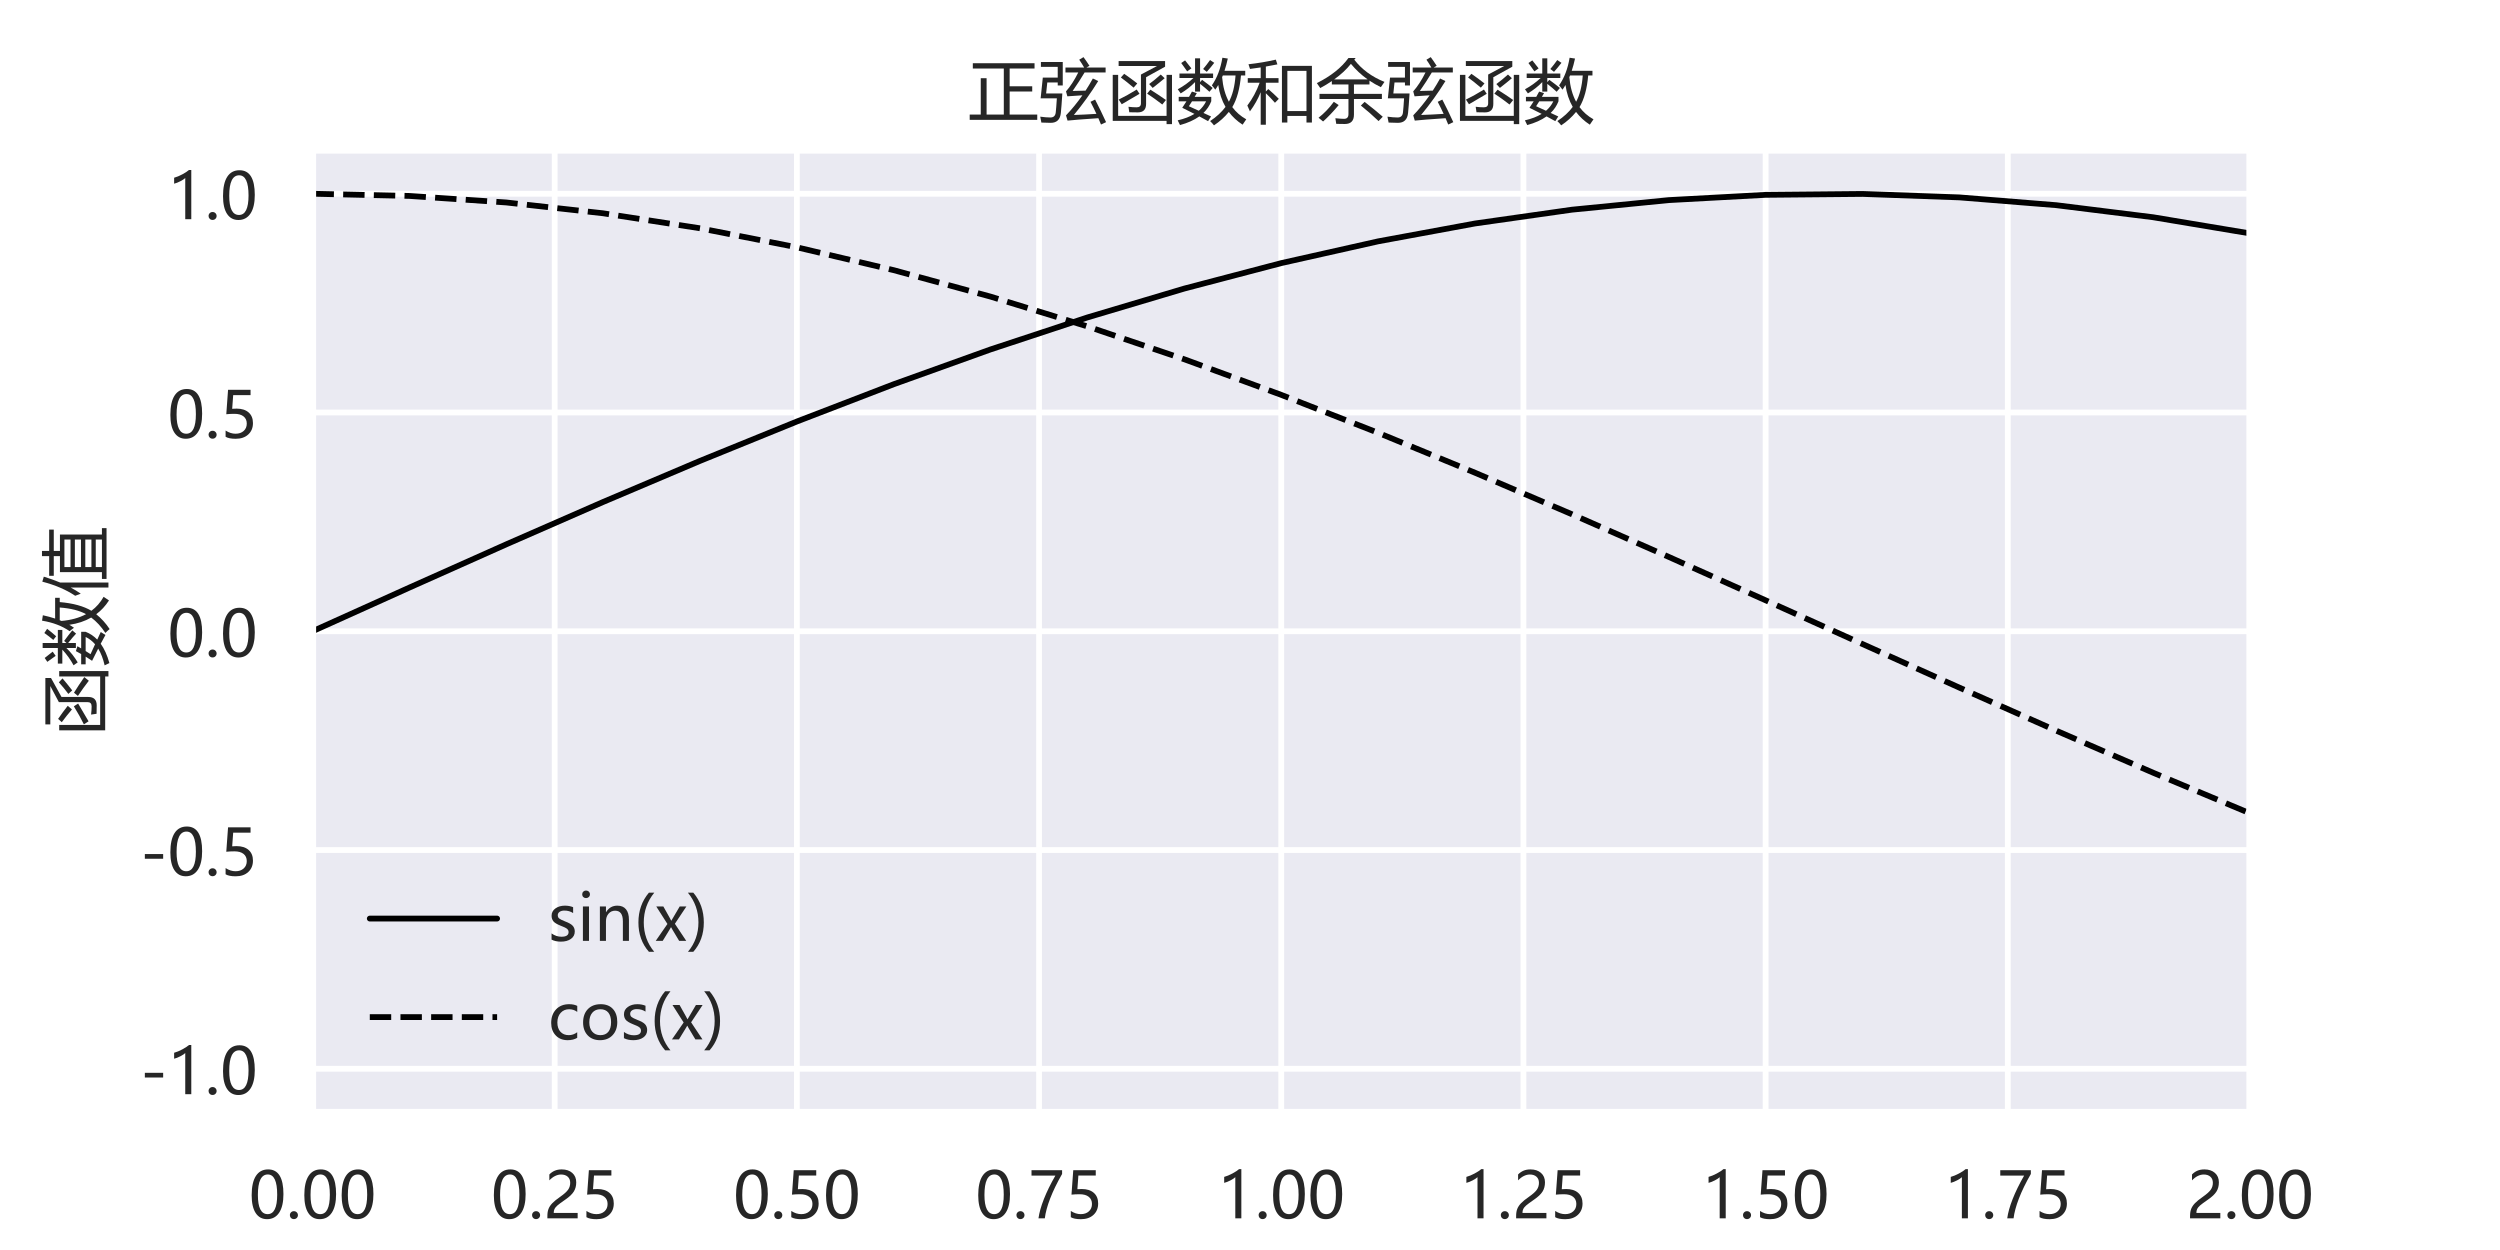
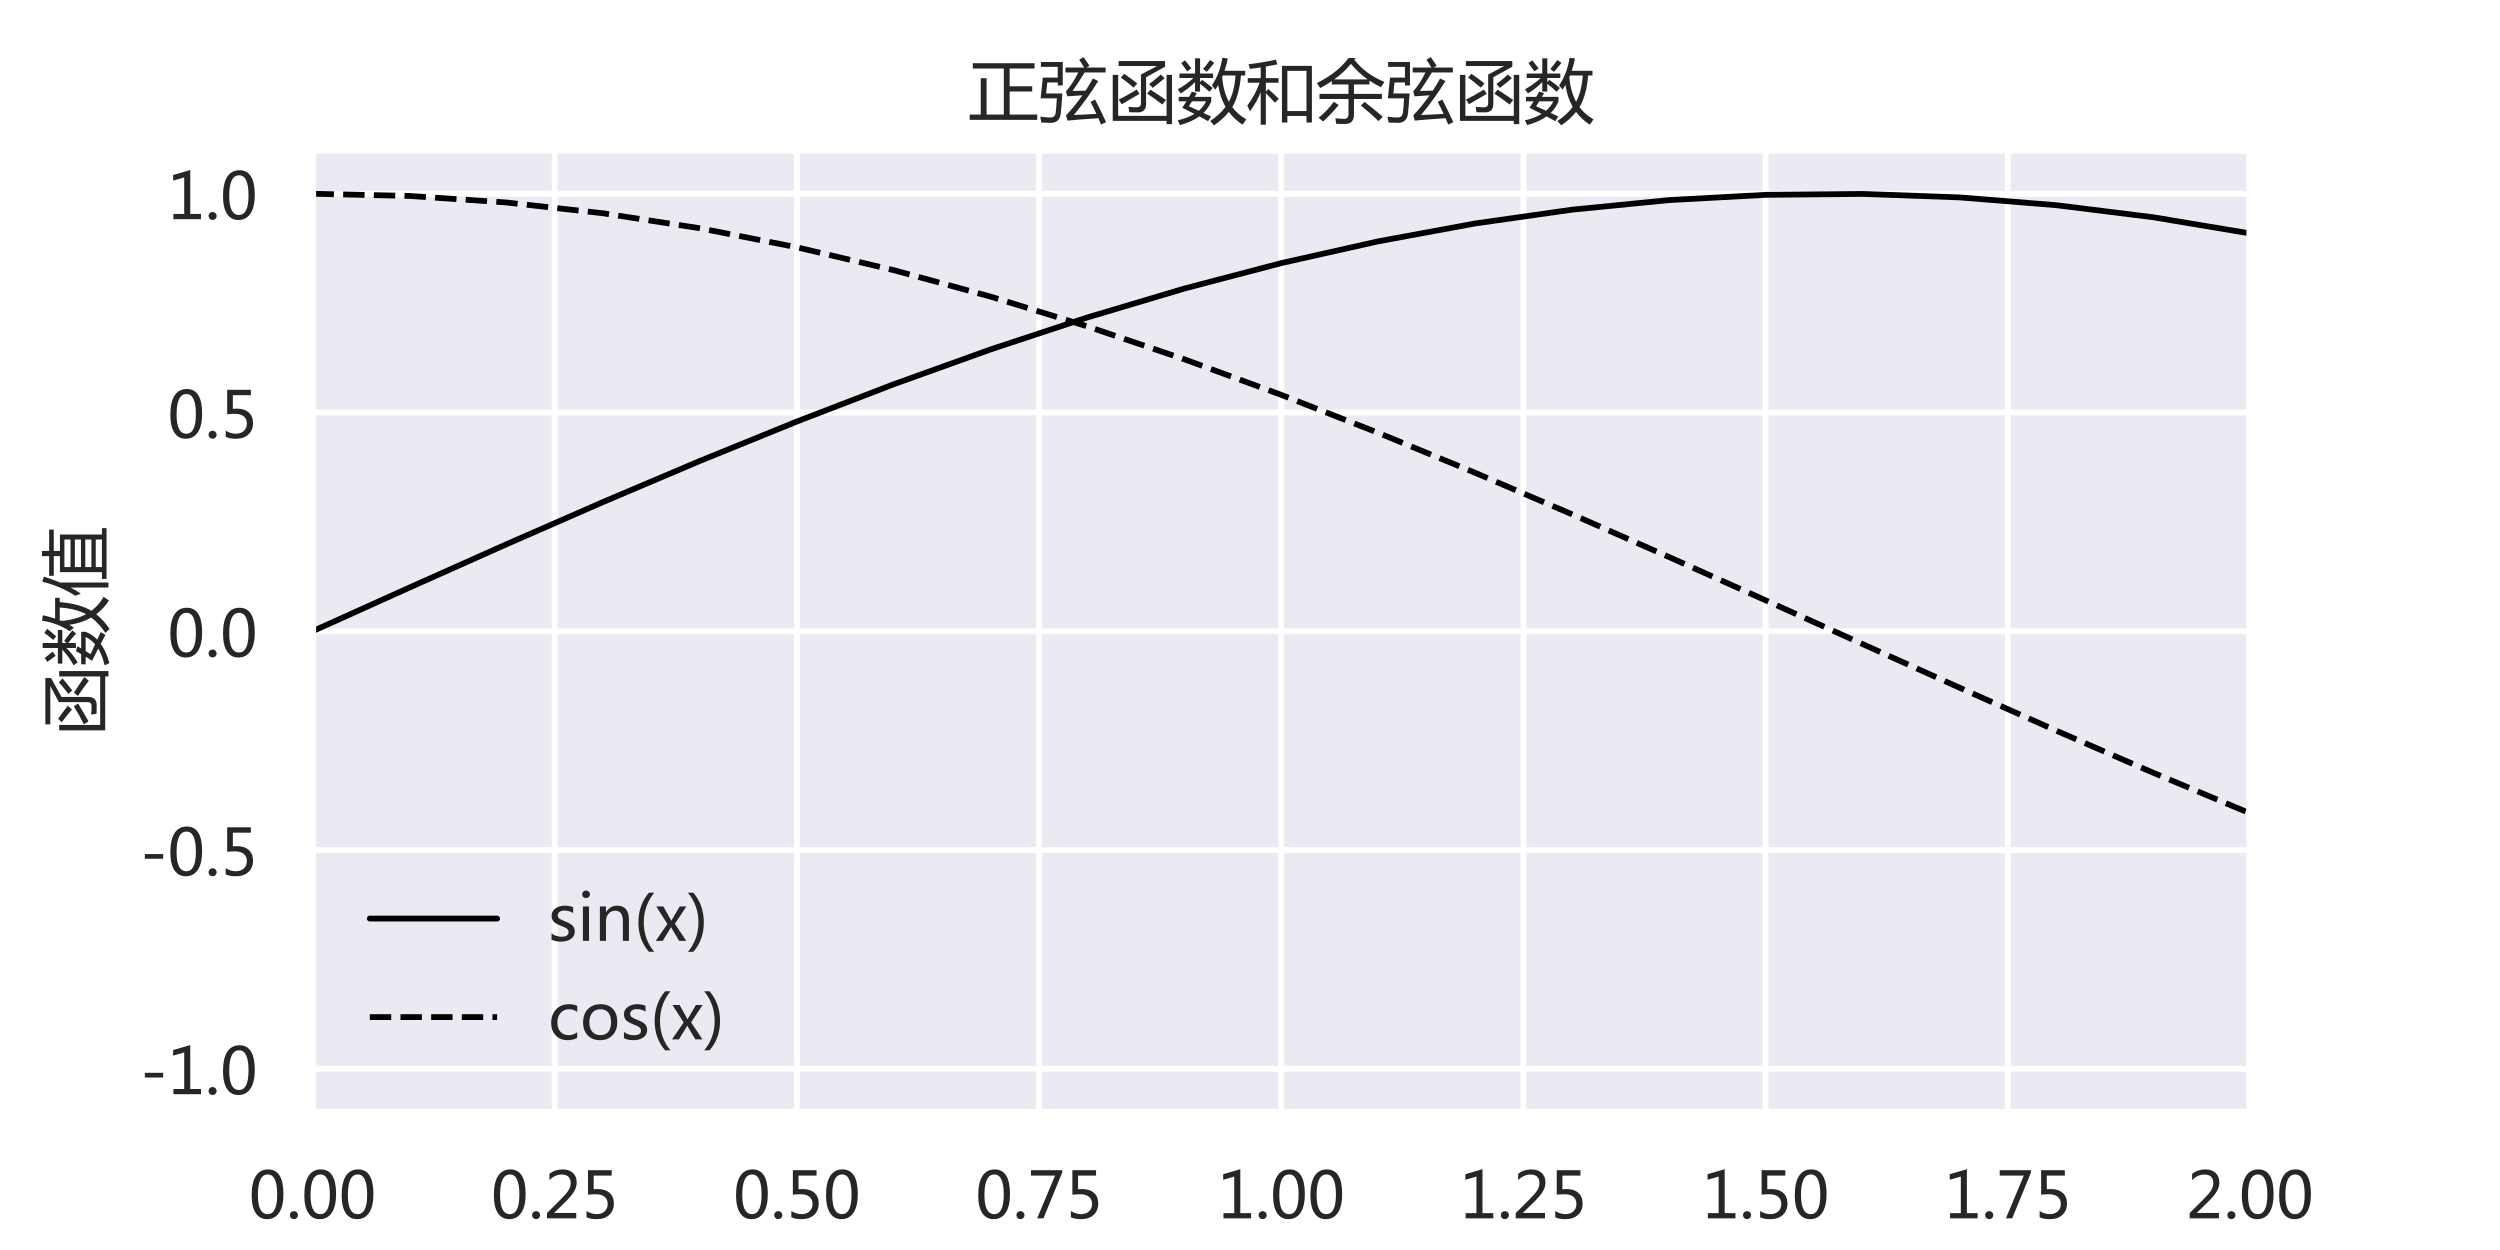
<svg xmlns="http://www.w3.org/2000/svg" xmlns:xlink="http://www.w3.org/1999/xlink" width="432pt" height="216pt" viewBox="0 0 432 216" version="1.1">
  <defs>
    <style type="text/css">*{stroke-linejoin: round; stroke-linecap: butt}</style>
  </defs>
  <g id="figure_1">
    <g id="patch_1">
      <path d="M 0 216  L 432 216  L 432 0  L 0 0  z " style="fill: #ffffff" />
    </g>
    <g id="axes_1">
      <g id="patch_2">
        <path d="M 54 192.24  L 388.8 192.24  L 388.8 25.92  L 54 25.92  z " style="fill: #eaeaf2" />
      </g>
      <g id="matplotlib.axis_1">
        <g id="xtick_1">
          <g id="line2d_1">
-             <path d="M 54 192.24  L 54 25.92  " clip-path="url(#p664979ae4b)" style="fill: none; stroke: #ffffff; stroke-linecap: round" />
+             <path d="M 54 192.24  L 54 25.92  " clip-path="url(#pc184306314)" style="fill: none; stroke: #ffffff; stroke-linecap: round" />
          </g>
          <g id="text_1">
            <g style="fill: #262626" transform="translate(43 210.5331) scale(0.11 -0.11)">
              <defs>
                <path id="MicrosoftYaHei-30" d="M 284 2325  Q 284 3606 709 4264  Q 1134 4922 1941 4922  Q 3478 4922 3478 2441  Q 3478 1216 3045 567  Q 2613 -81 1831 -81  Q 1094 -81 689 534  Q 284 1150 284 2325  z M 909 2353  Q 909 425 1888 425  Q 2850 425 2850 2384  Q 2850 4413 1906 4413  Q 909 4413 909 2353  z " transform="scale(0.015625)" />
                <path id="MicrosoftYaHei-2e" d="M 372 322  Q 372 491 487 606  Q 603 722 775 722  Q 950 722 1065 605  Q 1181 488 1181 322  Q 1181 159 1065 42  Q 950 -75 772 -75  Q 600 -75 486 42  Q 372 159 372 322  z " transform="scale(0.015625)" />
              </defs>
              <use xlink:href="#MicrosoftYaHei-30" />
              <use xlink:href="#MicrosoftYaHei-2e" x="58.643" />
              <use xlink:href="#MicrosoftYaHei-30" x="82.715" />
              <use xlink:href="#MicrosoftYaHei-30" x="141.357" />
            </g>
          </g>
        </g>
        <g id="xtick_2">
          <g id="line2d_2">
-             <path d="M 95.85 192.24  L 95.85 25.92  " clip-path="url(#p664979ae4b)" style="fill: none; stroke: #ffffff; stroke-linecap: round" />
+             <path d="M 95.85 192.24  L 95.85 25.92  " clip-path="url(#pc184306314)" style="fill: none; stroke: #ffffff; stroke-linecap: round" />
          </g>
          <g id="text_2">
            <g style="fill: #262626" transform="translate(84.85 210.5331) scale(0.11 -0.11)">
              <defs>
-                 <path id="MicrosoftYaHei-32" d="M 2666 3572  Q 2666 3963 2419 4186  Q 2172 4409 1747 4409  Q 1447 4409 1140 4256  Q 834 4103 569 3819  L 569 4413  Q 806 4659 1107 4790  Q 1409 4922 1816 4922  Q 2472 4922 2872 4570  Q 3272 4219 3272 3619  Q 3272 3084 3026 2693  Q 2781 2303 2188 1894  Q 1581 1475 1376 1294  Q 1172 1113 1090 947  Q 1009 781 1009 544  L 3416 544  L 3416 0  L 372 0  L 372 241  Q 372 659 486 951  Q 600 1244 862 1520  Q 1125 1797 1681 2184  Q 2250 2584 2458 2886  Q 2666 3188 2666 3572  z " transform="scale(0.015625)" />
-                 <path id="MicrosoftYaHei-35" d="M 3294 1494  Q 3294 784 2823 350  Q 2353 -84 1559 -84  Q 878 -84 544 119  L 544 744  Q 1034 425 1544 425  Q 2050 425 2361 704  Q 2672 984 2672 1447  Q 2672 1909 2348 2167  Q 2025 2425 1434 2425  Q 978 2425 613 2384  L 791 4841  L 3053 4841  L 3053 4303  L 1306 4303  L 1206 2931  L 1647 2950  Q 2416 2950 2855 2567  Q 3294 2184 3294 1494  z " transform="scale(0.015625)" />
+                 <path id="MicrosoftYaHei-32" d="M 3275 0  L 331 0  L 331 531  L 1738 1934  Q 2319 2516 2516 2855  Q 2713 3194 2713 3556  Q 2713 3969 2481 4189  Q 2250 4409 1813 4409  Q 1166 4409 578 3859  L 578 4481  Q 1150 4922 1909 4922  Q 2563 4922 2941 4569  Q 3319 4216 3319 3619  Q 3319 3169 3076 2736  Q 2834 2303 2159 1634  L 1056 556  L 1056 544  L 3275 544  L 3275 0  z " transform="scale(0.015625)" />
+                 <path id="MicrosoftYaHei-35" d="M 553 744  Q 1041 425 1569 425  Q 2069 425 2375 704  Q 2681 984 2681 1447  Q 2681 1913 2370 2169  Q 2059 2425 1469 2425  Q 1184 2425 703 2381  L 703 4841  L 3084 4841  L 3084 4300  L 1272 4300  L 1272 2931  Q 1544 2947 1681 2947  Q 2447 2947 2875 2559  Q 3303 2172 3303 1491  Q 3303 788 2843 353  Q 2384 -81 1575 -81  Q 897 -81 553 119  L 553 744  z " transform="scale(0.015625)" />
              </defs>
              <use xlink:href="#MicrosoftYaHei-30" />
              <use xlink:href="#MicrosoftYaHei-2e" x="58.643" />
              <use xlink:href="#MicrosoftYaHei-32" x="82.715" />
              <use xlink:href="#MicrosoftYaHei-35" x="141.357" />
            </g>
          </g>
        </g>
        <g id="xtick_3">
          <g id="line2d_3">
-             <path d="M 137.7 192.24  L 137.7 25.92  " clip-path="url(#p664979ae4b)" style="fill: none; stroke: #ffffff; stroke-linecap: round" />
+             <path d="M 137.7 192.24  L 137.7 25.92  " clip-path="url(#pc184306314)" style="fill: none; stroke: #ffffff; stroke-linecap: round" />
          </g>
          <g id="text_3">
            <g style="fill: #262626" transform="translate(126.7 210.5331) scale(0.11 -0.11)">
              <use xlink:href="#MicrosoftYaHei-30" />
              <use xlink:href="#MicrosoftYaHei-2e" x="58.643" />
              <use xlink:href="#MicrosoftYaHei-35" x="82.715" />
              <use xlink:href="#MicrosoftYaHei-30" x="141.357" />
            </g>
          </g>
        </g>
        <g id="xtick_4">
          <g id="line2d_4">
-             <path d="M 179.55 192.24  L 179.55 25.92  " clip-path="url(#p664979ae4b)" style="fill: none; stroke: #ffffff; stroke-linecap: round" />
+             <path d="M 179.55 192.24  L 179.55 25.92  " clip-path="url(#pc184306314)" style="fill: none; stroke: #ffffff; stroke-linecap: round" />
          </g>
          <g id="text_4">
            <g style="fill: #262626" transform="translate(168.55 210.5331) scale(0.11 -0.11)">
              <defs>
-                 <path id="MicrosoftYaHei-37" d="M 3422 4463  Q 2659 3131 2223 1998  Q 1788 866 1684 0  L 1047 0  Q 1163 853 1594 1947  Q 2025 3041 2747 4300  L 347 4300  L 347 4841  L 3422 4841  L 3422 4463  z " transform="scale(0.015625)" />
+                 <path id="MicrosoftYaHei-37" d="M 3441 4628  L 1547 0  L 913 0  L 2713 4300  L 294 4300  L 294 4841  L 3441 4841  L 3441 4628  z " transform="scale(0.015625)" />
              </defs>
              <use xlink:href="#MicrosoftYaHei-30" />
              <use xlink:href="#MicrosoftYaHei-2e" x="58.643" />
              <use xlink:href="#MicrosoftYaHei-37" x="82.715" />
              <use xlink:href="#MicrosoftYaHei-35" x="141.357" />
            </g>
          </g>
        </g>
        <g id="xtick_5">
          <g id="line2d_5">
-             <path d="M 221.4 192.24  L 221.4 25.92  " clip-path="url(#p664979ae4b)" style="fill: none; stroke: #ffffff; stroke-linecap: round" />
+             <path d="M 221.4 192.24  L 221.4 25.92  " clip-path="url(#pc184306314)" style="fill: none; stroke: #ffffff; stroke-linecap: round" />
          </g>
          <g id="text_5">
            <g style="fill: #262626" transform="translate(210.4 210.5331) scale(0.11 -0.11)">
              <defs>
-                 <path id="MicrosoftYaHei-31" d="M 1781 0  L 1781 4141  Q 1638 3997 1295 3819  Q 953 3641 663 3569  L 663 4169  Q 1047 4275 1484 4508  Q 1922 4741 2156 4947  L 2388 4947  L 2388 0  L 1781 0  z " transform="scale(0.015625)" />
+                 <path id="MicrosoftYaHei-31" d="M 3366 0  L 591 0  L 591 528  L 1675 528  L 1675 4203  L 563 3881  L 563 4444  L 2284 4944  L 2284 528  L 3366 528  L 3366 0  z " transform="scale(0.015625)" />
              </defs>
              <use xlink:href="#MicrosoftYaHei-31" />
              <use xlink:href="#MicrosoftYaHei-2e" x="58.643" />
              <use xlink:href="#MicrosoftYaHei-30" x="82.715" />
              <use xlink:href="#MicrosoftYaHei-30" x="141.357" />
            </g>
          </g>
        </g>
        <g id="xtick_6">
          <g id="line2d_6">
-             <path d="M 263.25 192.24  L 263.25 25.92  " clip-path="url(#p664979ae4b)" style="fill: none; stroke: #ffffff; stroke-linecap: round" />
+             <path d="M 263.25 192.24  L 263.25 25.92  " clip-path="url(#pc184306314)" style="fill: none; stroke: #ffffff; stroke-linecap: round" />
          </g>
          <g id="text_6">
            <g style="fill: #262626" transform="translate(252.25 210.5331) scale(0.11 -0.11)">
              <use xlink:href="#MicrosoftYaHei-31" />
              <use xlink:href="#MicrosoftYaHei-2e" x="58.643" />
              <use xlink:href="#MicrosoftYaHei-32" x="82.715" />
              <use xlink:href="#MicrosoftYaHei-35" x="141.357" />
            </g>
          </g>
        </g>
        <g id="xtick_7">
          <g id="line2d_7">
-             <path d="M 305.1 192.24  L 305.1 25.92  " clip-path="url(#p664979ae4b)" style="fill: none; stroke: #ffffff; stroke-linecap: round" />
+             <path d="M 305.1 192.24  L 305.1 25.92  " clip-path="url(#pc184306314)" style="fill: none; stroke: #ffffff; stroke-linecap: round" />
          </g>
          <g id="text_7">
            <g style="fill: #262626" transform="translate(294.1 210.5331) scale(0.11 -0.11)">
              <use xlink:href="#MicrosoftYaHei-31" />
              <use xlink:href="#MicrosoftYaHei-2e" x="58.643" />
              <use xlink:href="#MicrosoftYaHei-35" x="82.715" />
              <use xlink:href="#MicrosoftYaHei-30" x="141.357" />
            </g>
          </g>
        </g>
        <g id="xtick_8">
          <g id="line2d_8">
-             <path d="M 346.95 192.24  L 346.95 25.92  " clip-path="url(#p664979ae4b)" style="fill: none; stroke: #ffffff; stroke-linecap: round" />
+             <path d="M 346.95 192.24  L 346.95 25.92  " clip-path="url(#pc184306314)" style="fill: none; stroke: #ffffff; stroke-linecap: round" />
          </g>
          <g id="text_8">
            <g style="fill: #262626" transform="translate(335.95 210.5331) scale(0.11 -0.11)">
              <use xlink:href="#MicrosoftYaHei-31" />
              <use xlink:href="#MicrosoftYaHei-2e" x="58.643" />
              <use xlink:href="#MicrosoftYaHei-37" x="82.715" />
              <use xlink:href="#MicrosoftYaHei-35" x="141.357" />
            </g>
          </g>
        </g>
        <g id="xtick_9">
          <g id="line2d_9">
-             <path d="M 388.8 192.24  L 388.8 25.92  " clip-path="url(#p664979ae4b)" style="fill: none; stroke: #ffffff; stroke-linecap: round" />
+             <path d="M 388.8 192.24  L 388.8 25.92  " clip-path="url(#pc184306314)" style="fill: none; stroke: #ffffff; stroke-linecap: round" />
          </g>
          <g id="text_9">
            <g style="fill: #262626" transform="translate(377.8 210.5331) scale(0.11 -0.11)">
              <use xlink:href="#MicrosoftYaHei-32" />
              <use xlink:href="#MicrosoftYaHei-2e" x="58.643" />
              <use xlink:href="#MicrosoftYaHei-30" x="82.715" />
              <use xlink:href="#MicrosoftYaHei-30" x="141.357" />
            </g>
          </g>
        </g>
        <g id="text_10">
          <g style="fill: #262626" transform="translate(206.3587 226.8602) scale(0.12 -0.12)">
            <defs>
              <path id="MicrosoftYaHei-53c2" d="M 256 3159  L 2234 3159  Q 2428 3391 2600 3641  Q 2031 3609 1469 3578  Q 1288 3566 988 3522  L 825 4003  Q 1144 4091 1400 4291  Q 1944 4697 2606 5372  L 3100 5109  Q 2394 4497 1738 4034  Q 2906 4066 4397 4122  Q 4072 4388 3744 4628  L 4050 4947  Q 5006 4278 5606 3772  L 5256 3397  Q 5053 3575 4853 3747  Q 3778 3700 2719 3647  L 3069 3497  Q 2944 3322 2813 3159  L 6144 3159  L 6144 2741  L 4353 2741  Q 5128 1941 6325 1578  Q 6119 1297 6000 1109  Q 4644 1697 3828 2741  L 2453 2741  Q 1550 1750 363 1116  Q 231 1328 56 1509  Q 1091 2009 1841 2741  L 256 2741  L 256 3159  z M 4969 1016  L 5313 697  Q 3525 -509 1019 -891  Q 906 -666 781 -478  Q 3331 -59 4969 1016  z M 4231 1703  L 4525 1353  Q 2813 391 1119 47  Q 988 341 913 466  Q 2694 828 4231 1703  z M 3556 2453  L 3863 2128  Q 2694 1397 1388 1009  Q 1288 1216 1150 1422  Q 2344 1734 3556 2453  z " transform="scale(0.015625)" />
              <path id="MicrosoftYaHei-6570" d="M 4175 5303  L 4675 5228  Q 4544 4622 4369 4097  L 6281 4097  L 6281 3672  L 5888 3672  Q 5731 1834 5088 753  Q 5594 66 6375 -372  Q 6175 -647 6038 -866  Q 5275 -372 4769 309  Q 4194 -403 3400 -928  Q 3263 -747 3044 -534  Q 3919 41 4463 772  Q 3956 1647 3794 2791  Q 3663 2559 3519 2359  Q 3394 2541 3206 2759  Q 3931 3803 4175 5303  z M 150 1697  L 1100 1697  Q 1238 1934 1369 2184  L 1819 2041  Q 1719 1866 1619 1697  L 3150 1697  L 3150 1291  Q 2913 678 2431 216  Q 2775 53 3131 -109  L 2856 -541  Q 2469 -322 2050 -103  Q 1344 -609 269 -903  Q 169 -703 56 -466  Q 969 -259 1600 128  Q 1063 403 475 691  Q 675 978 863 1284  L 150 1284  L 150 1697  z M 219 3847  L 1656 3847  L 1656 5247  L 2119 5247  L 2119 3847  L 3319 3847  L 3319 3434  L 2119 3434  L 2119 3053  L 2306 3266  Q 2888 2841 3281 2516  L 2981 2166  Q 2638 2491 2119 2897  L 2119 2184  L 1656 2184  L 1656 3059  Q 1088 2466 331 2016  Q 213 2197 63 2397  Q 850 2822 1506 3434  L 219 3434  L 219 3847  z M 5388 3672  L 4219 3672  Q 4188 3591 4150 3516  Q 4263 2191 4775 1247  Q 5275 2159 5388 3672  z M 1088 834  Q 1531 634 2000 416  Q 2431 784 2675 1284  L 1375 1284  Q 1231 1053 1088 834  z M 3038 5091  L 3425 4834  Q 3081 4384 2738 4003  Q 2594 4128 2400 4266  Q 2725 4647 3038 5091  z M 381 4816  L 738 5059  Q 1019 4716 1319 4322  L 931 4047  Q 656 4453 381 4816  z " transform="scale(0.015625)" />
              <path id="MicrosoftYaHei-78" d="M 3163 3456  L 2006 1716  L 3147 0  L 2434 0  L 1775 1100  Q 1722 1188 1625 1369  L 1613 1369  Q 1609 1350 1456 1100  L 784 0  L 81 0  L 1256 1697  L 134 3456  L 847 3456  L 1494 2300  Q 1553 2194 1638 2025  L 1650 2025  L 2491 3456  L 3163 3456  z " transform="scale(0.015625)" />
            </defs>
            <use xlink:href="#MicrosoftYaHei-53c2" />
            <use xlink:href="#MicrosoftYaHei-6570" x="100" />
            <use xlink:href="#MicrosoftYaHei-78" x="200" />
          </g>
        </g>
      </g>
      <g id="matplotlib.axis_2">
        <g id="ytick_1">
          <g id="line2d_10">
-             <path d="M 54 184.686  L 388.8 184.686  " clip-path="url(#p664979ae4b)" style="fill: none; stroke: #ffffff; stroke-linecap: round" />
+             <path d="M 54 184.686  L 388.8 184.686  " clip-path="url(#pc184306314)" style="fill: none; stroke: #ffffff; stroke-linecap: round" />
          </g>
          <g id="text_11">
            <g style="fill: #262626" transform="translate(24.19125 189.0824) scale(0.11 -0.11)">
              <defs>
                <path id="MicrosoftYaHei-2d" d="M 2328 1681  L 488 1681  L 488 2153  L 2328 2153  L 2328 1681  z " transform="scale(0.015625)" />
              </defs>
              <use xlink:href="#MicrosoftYaHei-2d" />
              <use xlink:href="#MicrosoftYaHei-31" x="43.262" />
              <use xlink:href="#MicrosoftYaHei-2e" x="101.904" />
              <use xlink:href="#MicrosoftYaHei-30" x="125.977" />
            </g>
          </g>
        </g>
        <g id="ytick_2">
          <g id="line2d_11">
-             <path d="M 54 146.884  L 388.8 146.884  " clip-path="url(#p664979ae4b)" style="fill: none; stroke: #ffffff; stroke-linecap: round" />
+             <path d="M 54 146.884  L 388.8 146.884  " clip-path="url(#pc184306314)" style="fill: none; stroke: #ffffff; stroke-linecap: round" />
          </g>
          <g id="text_12">
            <g style="fill: #262626" transform="translate(24.19125 151.2809) scale(0.11 -0.11)">
              <use xlink:href="#MicrosoftYaHei-2d" />
              <use xlink:href="#MicrosoftYaHei-30" x="43.262" />
              <use xlink:href="#MicrosoftYaHei-2e" x="101.904" />
              <use xlink:href="#MicrosoftYaHei-35" x="125.977" />
            </g>
          </g>
        </g>
        <g id="ytick_3">
          <g id="line2d_12">
-             <path d="M 54 109.083  L 388.8 109.083  " clip-path="url(#p664979ae4b)" style="fill: none; stroke: #ffffff; stroke-linecap: round" />
+             <path d="M 54 109.083  L 388.8 109.083  " clip-path="url(#pc184306314)" style="fill: none; stroke: #ffffff; stroke-linecap: round" />
          </g>
          <g id="text_13">
            <g style="fill: #262626" transform="translate(28.95047 113.4795) scale(0.11 -0.11)">
              <use xlink:href="#MicrosoftYaHei-30" />
              <use xlink:href="#MicrosoftYaHei-2e" x="58.643" />
              <use xlink:href="#MicrosoftYaHei-30" x="82.715" />
            </g>
          </g>
        </g>
        <g id="ytick_4">
          <g id="line2d_13">
-             <path d="M 54 71.281  L 388.8 71.281  " clip-path="url(#p664979ae4b)" style="fill: none; stroke: #ffffff; stroke-linecap: round" />
+             <path d="M 54 71.281  L 388.8 71.281  " clip-path="url(#pc184306314)" style="fill: none; stroke: #ffffff; stroke-linecap: round" />
          </g>
          <g id="text_14">
            <g style="fill: #262626" transform="translate(28.95047 75.67801) scale(0.11 -0.11)">
              <use xlink:href="#MicrosoftYaHei-30" />
              <use xlink:href="#MicrosoftYaHei-2e" x="58.643" />
              <use xlink:href="#MicrosoftYaHei-35" x="82.715" />
            </g>
          </g>
        </g>
        <g id="ytick_5">
          <g id="line2d_14">
-             <path d="M 54 33.48  L 388.8 33.48  " clip-path="url(#p664979ae4b)" style="fill: none; stroke: #ffffff; stroke-linecap: round" />
+             <path d="M 54 33.48  L 388.8 33.48  " clip-path="url(#pc184306314)" style="fill: none; stroke: #ffffff; stroke-linecap: round" />
          </g>
          <g id="text_15">
            <g style="fill: #262626" transform="translate(28.95047 37.87656) scale(0.11 -0.11)">
              <use xlink:href="#MicrosoftYaHei-31" />
              <use xlink:href="#MicrosoftYaHei-2e" x="58.643" />
              <use xlink:href="#MicrosoftYaHei-30" x="82.715" />
            </g>
          </g>
        </g>
        <g id="text_16">
          <g style="fill: #262626" transform="translate(17.20812 127.08) rotate(-90) scale(0.12 -0.12)">
            <defs>
              <path id="MicrosoftYaHei-51fd" d="M 5431 -816  L 5431 -516  L 469 -516  L 469 3722  L 969 3722  L 969 -53  L 5431 -53  L 5431 3722  L 5931 3722  L 5931 -816  L 5431 -816  z M 3069 3753  L 4550 4541  L 1013 4541  L 1013 4997  L 5294 4997  L 5294 4478  L 3544 3509  L 3544 1047  Q 3544 266 2775 266  Q 2463 266 1994 278  Q 1975 491 1919 784  Q 2319 734 2675 734  Q 3069 734 3069 1109  L 3069 3753  z M 2681 2372  L 2938 1978  Q 2169 1541 1300 1016  L 1019 1447  Q 1794 1822 2681 2372  z M 3638 1997  L 3938 2359  Q 4631 1928 5375 1409  L 5038 991  Q 4350 1528 3638 1997  z M 1219 3484  L 1525 3822  Q 2150 3391 2731 2934  L 2394 2547  Q 1788 3066 1219 3484  z M 4894 3753  L 5256 3416  Q 4763 2997 4150 2522  L 3825 2878  Q 4375 3284 4894 3753  z " transform="scale(0.015625)" />
              <path id="MicrosoftYaHei-503c" d="M 1619 -216  L 2250 -216  L 2250 3653  L 3725 3653  L 3725 4222  L 1913 4222  L 1913 4647  L 3725 4647  L 3725 5309  L 4200 5309  L 4200 4647  L 6169 4647  L 6169 4222  L 4200 4222  L 4200 3653  L 5713 3653  L 5713 -216  L 6306 -216  L 6306 -641  L 1619 -641  L 1619 -216  z M 69 2247  Q 906 3497 1369 5278  L 1831 5141  Q 1581 4334 1288 3628  L 1288 -816  L 831 -816  L 831 2666  Q 563 2166 263 1734  Q 175 1997 69 2247  z M 2713 -216  L 5250 -216  L 5250 353  L 2713 353  L 2713 -216  z M 5250 3241  L 2713 3241  L 2713 2678  L 5250 2678  L 5250 3241  z M 2713 1716  L 5250 1716  L 5250 2278  L 2713 2278  L 2713 1716  z M 2713 753  L 5250 753  L 5250 1316  L 2713 1316  L 2713 753  z " transform="scale(0.015625)" />
            </defs>
            <use xlink:href="#MicrosoftYaHei-51fd" />
            <use xlink:href="#MicrosoftYaHei-6570" x="100" />
            <use xlink:href="#MicrosoftYaHei-503c" x="200" />
          </g>
        </g>
      </g>
      <g id="line2d_15">
-         <path d="M 54 109.083  L 70.74 101.535  L 87.48 94.063  L 104.22 86.741  L 120.96 79.642  L 137.7 72.837  L 154.44 66.394  L 171.18 60.378  L 187.92 54.849  L 204.66 49.861  L 221.4 45.465  L 238.14 41.705  L 254.88 38.618  L 271.62 36.235  L 288.36 34.58  L 305.1 33.669  L 321.84 33.512  L 338.58 34.11  L 355.32 35.457  L 372.06 37.54  L 388.8 40.337  L 405.54 43.822  L 422.28 47.958  L 433 50.998  " clip-path="url(#p664979ae4b)" style="fill: none; stroke: #000000; stroke-linecap: round" />
+         <path d="M 54 109.083  L 70.74 101.535  L 87.48 94.063  L 104.22 86.741  L 120.96 79.642  L 137.7 72.837  L 154.44 66.394  L 171.18 60.378  L 187.92 54.849  L 204.66 49.861  L 221.4 45.465  L 238.14 41.705  L 254.88 38.618  L 271.62 36.235  L 288.36 34.58  L 305.1 33.669  L 321.84 33.512  L 338.58 34.11  L 355.32 35.457  L 372.06 37.54  L 388.8 40.337  L 405.54 43.822  L 422.28 47.958  L 433 50.998  " clip-path="url(#pc184306314)" style="fill: none; stroke: #000000; stroke-linecap: round" />
      </g>
      <g id="line2d_16">
-         <path d="M 54 33.48  L 70.74 33.858  L 87.48 34.987  L 104.22 36.857  L 120.96 39.448  L 137.7 42.735  L 154.44 46.685  L 171.18 51.259  L 187.92 56.41  L 204.66 62.087  L 221.4 68.234  L 238.14 74.79  L 254.88 81.688  L 271.62 88.859  L 288.36 96.233  L 305.1 103.735  L 321.84 111.29  L 338.58 118.824  L 355.32 126.26  L 372.06 133.525  L 388.8 140.545  L 405.54 147.251  L 422.28 153.575  L 433 157.341  " clip-path="url(#p664979ae4b)" style="fill: none; stroke-dasharray: 3.7,1.6; stroke-dashoffset: 0; stroke: #000000" />
+         <path d="M 54 33.48  L 70.74 33.858  L 87.48 34.987  L 104.22 36.857  L 120.96 39.448  L 137.7 42.735  L 154.44 46.685  L 171.18 51.259  L 187.92 56.41  L 204.66 62.087  L 221.4 68.234  L 238.14 74.79  L 254.88 81.688  L 271.62 88.859  L 288.36 96.233  L 305.1 103.735  L 321.84 111.29  L 338.58 118.824  L 355.32 126.26  L 372.06 133.525  L 388.8 140.545  L 405.54 147.251  L 422.28 153.575  L 433 157.341  " clip-path="url(#pc184306314)" style="fill: none; stroke-dasharray: 3.7,1.6; stroke-dashoffset: 0; stroke: #000000" />
      </g>
      <g id="patch_3">
        <path d="M 54 192.24  L 54 25.92  " style="fill: none; stroke: #ffffff; stroke-width: 1.25; stroke-linejoin: miter; stroke-linecap: square" />
      </g>
      <g id="patch_4">
        <path d="M 388.8 192.24  L 388.8 25.92  " style="fill: none; stroke: #ffffff; stroke-width: 1.25; stroke-linejoin: miter; stroke-linecap: square" />
      </g>
      <g id="patch_5">
        <path d="M 54 192.24  L 388.8 192.24  " style="fill: none; stroke: #ffffff; stroke-width: 1.25; stroke-linejoin: miter; stroke-linecap: square" />
      </g>
      <g id="patch_6">
        <path d="M 54 25.92  L 388.8 25.92  " style="fill: none; stroke: #ffffff; stroke-width: 1.25; stroke-linejoin: miter; stroke-linecap: square" />
      </g>
      <g id="text_17">
        <g style="fill: #262626" transform="translate(167.4 19.92) scale(0.12 -0.12)">
          <defs>
            <path id="MicrosoftYaHei-6b63" d="M 88 66  L 1106 66  L 1106 3416  L 1644 3416  L 1644 66  L 3231 66  L 3231 4309  L 375 4309  L 375 4797  L 6063 4797  L 6063 4309  L 3769 4309  L 3769 2672  L 5850 2672  L 5850 2191  L 3769 2191  L 3769 66  L 6313 66  L 6313 -422  L 88 -422  L 88 66  z " transform="scale(0.015625)" />
            <path id="MicrosoftYaHei-5f26" d="M 3175 2241  Q 3700 2256 4366 2272  Q 4716 2809 5038 3391  L 5531 3153  Q 4531 1528 3288 28  Q 4259 59 5366 131  Q 5106 694 4819 1241  L 5244 1447  Q 5775 422 6256 -634  L 5788 -853  Q 5669 -559 5544 -269  Q 3403 -413 2706 -491  L 2563 -9  Q 3372 834 4075 1841  Q 3325 1803 2688 1747  L 2563 2203  Q 3163 2878 3694 3947  L 2513 3947  L 2513 4397  L 4238 4397  Q 4050 4728 3781 5122  L 4175 5359  Q 4406 5053 4725 4559  L 4441 4397  L 6213 4397  L 6213 3947  L 4278 3947  Q 3797 3138 3175 2241  z M 250 4909  L 2263 4909  L 2263 2747  L 1800 2747  L 1800 3022  L 838 3022  L 731 2009  L 2225 2009  Q 2150 816 2088 222  Q 2000 -697 1156 -697  Q 744 -697 294 -672  Q 256 -447 188 -128  Q 725 -203 1125 -203  Q 1575 -203 1619 278  Q 1663 659 1719 1559  L 225 1559  L 425 3472  L 1800 3472  L 1800 4459  L 250 4459  L 250 4909  z " transform="scale(0.015625)" />
            <path id="MicrosoftYaHei-548c" d="M 3263 4553  L 6025 4553  L 6025 -666  L 5525 -666  L 5525 -59  L 3763 -59  L 3763 -666  L 3263 -666  L 3263 4553  z M 5525 4091  L 3763 4091  L 3763 391  L 5525 391  L 5525 4091  z M 75 897  Q 788 1841 1206 2997  L 113 2997  L 113 3422  L 1306 3422  L 1306 4409  Q 819 4334 319 4272  Q 263 4478 181 4703  Q 1481 4847 2700 5128  L 2844 4691  Q 2325 4584 1781 4491  L 1781 3422  L 2950 3422  L 2950 2997  L 1781 2997  L 1781 2191  L 2006 2416  Q 2500 1991 2975 1516  L 2619 1153  Q 2244 1584 1781 2034  L 1781 -872  L 1306 -872  L 1306 2128  Q 938 1203 313 359  Q 213 603 75 897  z " transform="scale(0.015625)" />
            <path id="MicrosoftYaHei-4f59" d="M 325 1972  L 2994 1972  L 2994 2841  L 1463 2841  L 1463 3153  Q 969 2816 394 2509  Q 263 2722 81 2966  Q 2013 3928 2994 5278  L 3656 5278  L 3531 5122  Q 4575 3772 6313 3078  Q 6119 2809 5981 2591  Q 5425 2859 4931 3191  L 4931 2841  L 3500 2841  L 3500 1972  L 6075 1972  L 6075 1503  L 3500 1503  L 3500 59  Q 3500 -803 2656 -803  Q 2363 -803 1869 -791  Q 1838 -553 1788 -272  Q 2256 -322 2563 -328  Q 2994 -341 2994 109  L 2994 1503  L 325 1503  L 325 1972  z M 3219 4741  Q 2619 3978 1681 3309  L 4756 3309  Q 3894 3922 3219 4741  z M 4481 1234  Q 5469 472 6156 -134  L 5769 -534  Q 5000 203 4138 897  L 4481 1234  z M 1644 1241  L 2094 941  Q 1331 28 656 -572  Q 481 -416 238 -228  Q 1031 397 1644 1241  z " transform="scale(0.015625)" />
          </defs>
          <use xlink:href="#MicrosoftYaHei-6b63" />
          <use xlink:href="#MicrosoftYaHei-5f26" x="100" />
          <use xlink:href="#MicrosoftYaHei-51fd" x="200" />
          <use xlink:href="#MicrosoftYaHei-6570" x="300" />
          <use xlink:href="#MicrosoftYaHei-548c" x="400" />
          <use xlink:href="#MicrosoftYaHei-4f59" x="500" />
          <use xlink:href="#MicrosoftYaHei-5f26" x="600" />
          <use xlink:href="#MicrosoftYaHei-51fd" x="700" />
          <use xlink:href="#MicrosoftYaHei-6570" x="800" />
        </g>
      </g>
      <g id="legend_1">
        <g id="line2d_17">
          <path d="M 63.9 158.728  L 74.9 158.728  L 85.9 158.728  " style="fill: none; stroke: #000000; stroke-linecap: round" />
        </g>
        <g id="text_18">
          <g style="fill: #262626" transform="translate(94.7 162.5778) scale(0.11 -0.11)">
            <defs>
              <path id="MicrosoftYaHei-73" d="M 353 747  Q 816 413 1350 413  Q 2066 413 2066 881  Q 2066 1081 1909 1211  Q 1753 1341 1275 1519  Q 700 1750 528 1976  Q 356 2203 356 2525  Q 356 2984 745 3261  Q 1134 3538 1703 3538  Q 2144 3538 2522 3384  L 2522 2794  Q 2134 3044 1644 3044  Q 1350 3044 1165 2916  Q 981 2788 981 2578  Q 981 2372 1114 2256  Q 1247 2141 1703 1959  Q 2281 1744 2484 1512  Q 2688 1281 2688 941  Q 2688 466 2298 192  Q 1909 -81 1291 -81  Q 753 -81 353 122  L 353 747  z " transform="scale(0.015625)" />
              <path id="MicrosoftYaHei-69" d="M 472 4675  Q 472 4838 583 4948  Q 694 5059 856 5059  Q 1022 5059 1136 4950  Q 1250 4841 1250 4675  Q 1250 4513 1136 4405  Q 1022 4297 856 4297  Q 691 4297 581 4405  Q 472 4513 472 4675  z M 544 0  L 544 3456  L 1156 3456  L 1156 0  L 544 0  z " transform="scale(0.015625)" />
              <path id="MicrosoftYaHei-6e" d="M 3469 0  L 2859 0  L 2859 1966  Q 2859 3031 2081 3031  Q 1678 3031 1418 2731  Q 1159 2431 1159 1972  L 1159 0  L 547 0  L 547 3456  L 1159 3456  L 1159 2884  L 1172 2884  Q 1563 3538 2306 3538  Q 2875 3538 3172 3173  Q 3469 2809 3469 2113  L 3469 0  z " transform="scale(0.015625)" />
              <path id="MicrosoftYaHei-28" d="M 1531 -1100  Q 478 100 478 1847  Q 478 3594 1531 4841  L 2072 4841  Q 1016 3544 1016 1853  Q 1016 166 2066 -1100  L 1531 -1100  z " transform="scale(0.015625)" />
              <path id="MicrosoftYaHei-29" d="M 78 -1100  Q 1131 163 1131 1853  Q 1131 3547 72 4841  L 616 4841  Q 1672 3603 1672 1847  Q 1672 91 616 -1100  L 78 -1100  z " transform="scale(0.015625)" />
            </defs>
            <use xlink:href="#MicrosoftYaHei-73" />
            <use xlink:href="#MicrosoftYaHei-69" x="46.289" />
            <use xlink:href="#MicrosoftYaHei-6e" x="72.9" />
            <use xlink:href="#MicrosoftYaHei-28" x="134.521" />
            <use xlink:href="#MicrosoftYaHei-78" x="167.92" />
            <use xlink:href="#MicrosoftYaHei-29" x="218.604" />
          </g>
        </g>
        <g id="line2d_18">
          <path d="M 63.9 175.755  L 74.9 175.755  L 85.9 175.755  " style="fill: none; stroke-dasharray: 3.7,1.6; stroke-dashoffset: 0; stroke: #000000" />
        </g>
        <g id="text_19">
          <g style="fill: #262626" transform="translate(94.7 179.6055) scale(0.11 -0.11)">
            <defs>
              <path id="MicrosoftYaHei-63" d="M 2934 156  Q 2538 -81 1978 -81  Q 1228 -81 772 400  Q 316 881 316 1647  Q 316 2497 808 3017  Q 1300 3538 2125 3538  Q 2600 3538 2938 3369  L 2938 2763  Q 2572 3031 2125 3031  Q 1600 3031 1270 2667  Q 941 2303 941 1697  Q 941 1100 1252 762  Q 1563 425 2091 425  Q 2538 425 2934 719  L 2934 156  z " transform="scale(0.015625)" />
              <path id="MicrosoftYaHei-6f" d="M 316 1691  Q 316 2547 794 3042  Q 1272 3538 2091 3538  Q 2869 3538 3311 3061  Q 3753 2584 3753 1744  Q 3753 925 3281 422  Q 2809 -81 2016 -81  Q 1241 -81 778 406  Q 316 894 316 1691  z M 941 1709  Q 941 1113 1242 769  Q 1544 425 2053 425  Q 2578 425 2853 761  Q 3128 1097 3128 1725  Q 3128 2356 2853 2693  Q 2578 3031 2053 3031  Q 1538 3031 1239 2678  Q 941 2325 941 1709  z " transform="scale(0.015625)" />
            </defs>
            <use xlink:href="#MicrosoftYaHei-63" />
            <use xlink:href="#MicrosoftYaHei-6f" x="50.146" />
            <use xlink:href="#MicrosoftYaHei-73" x="113.721" />
            <use xlink:href="#MicrosoftYaHei-28" x="160.01" />
            <use xlink:href="#MicrosoftYaHei-78" x="193.408" />
            <use xlink:href="#MicrosoftYaHei-29" x="244.092" />
          </g>
        </g>
      </g>
    </g>
  </g>
  <defs>
-     <clipPath id="p664979ae4b">
+     <clipPath id="pc184306314">
      <rect x="54" y="25.92" width="334.8" height="166.32" />
    </clipPath>
  </defs>
</svg>
